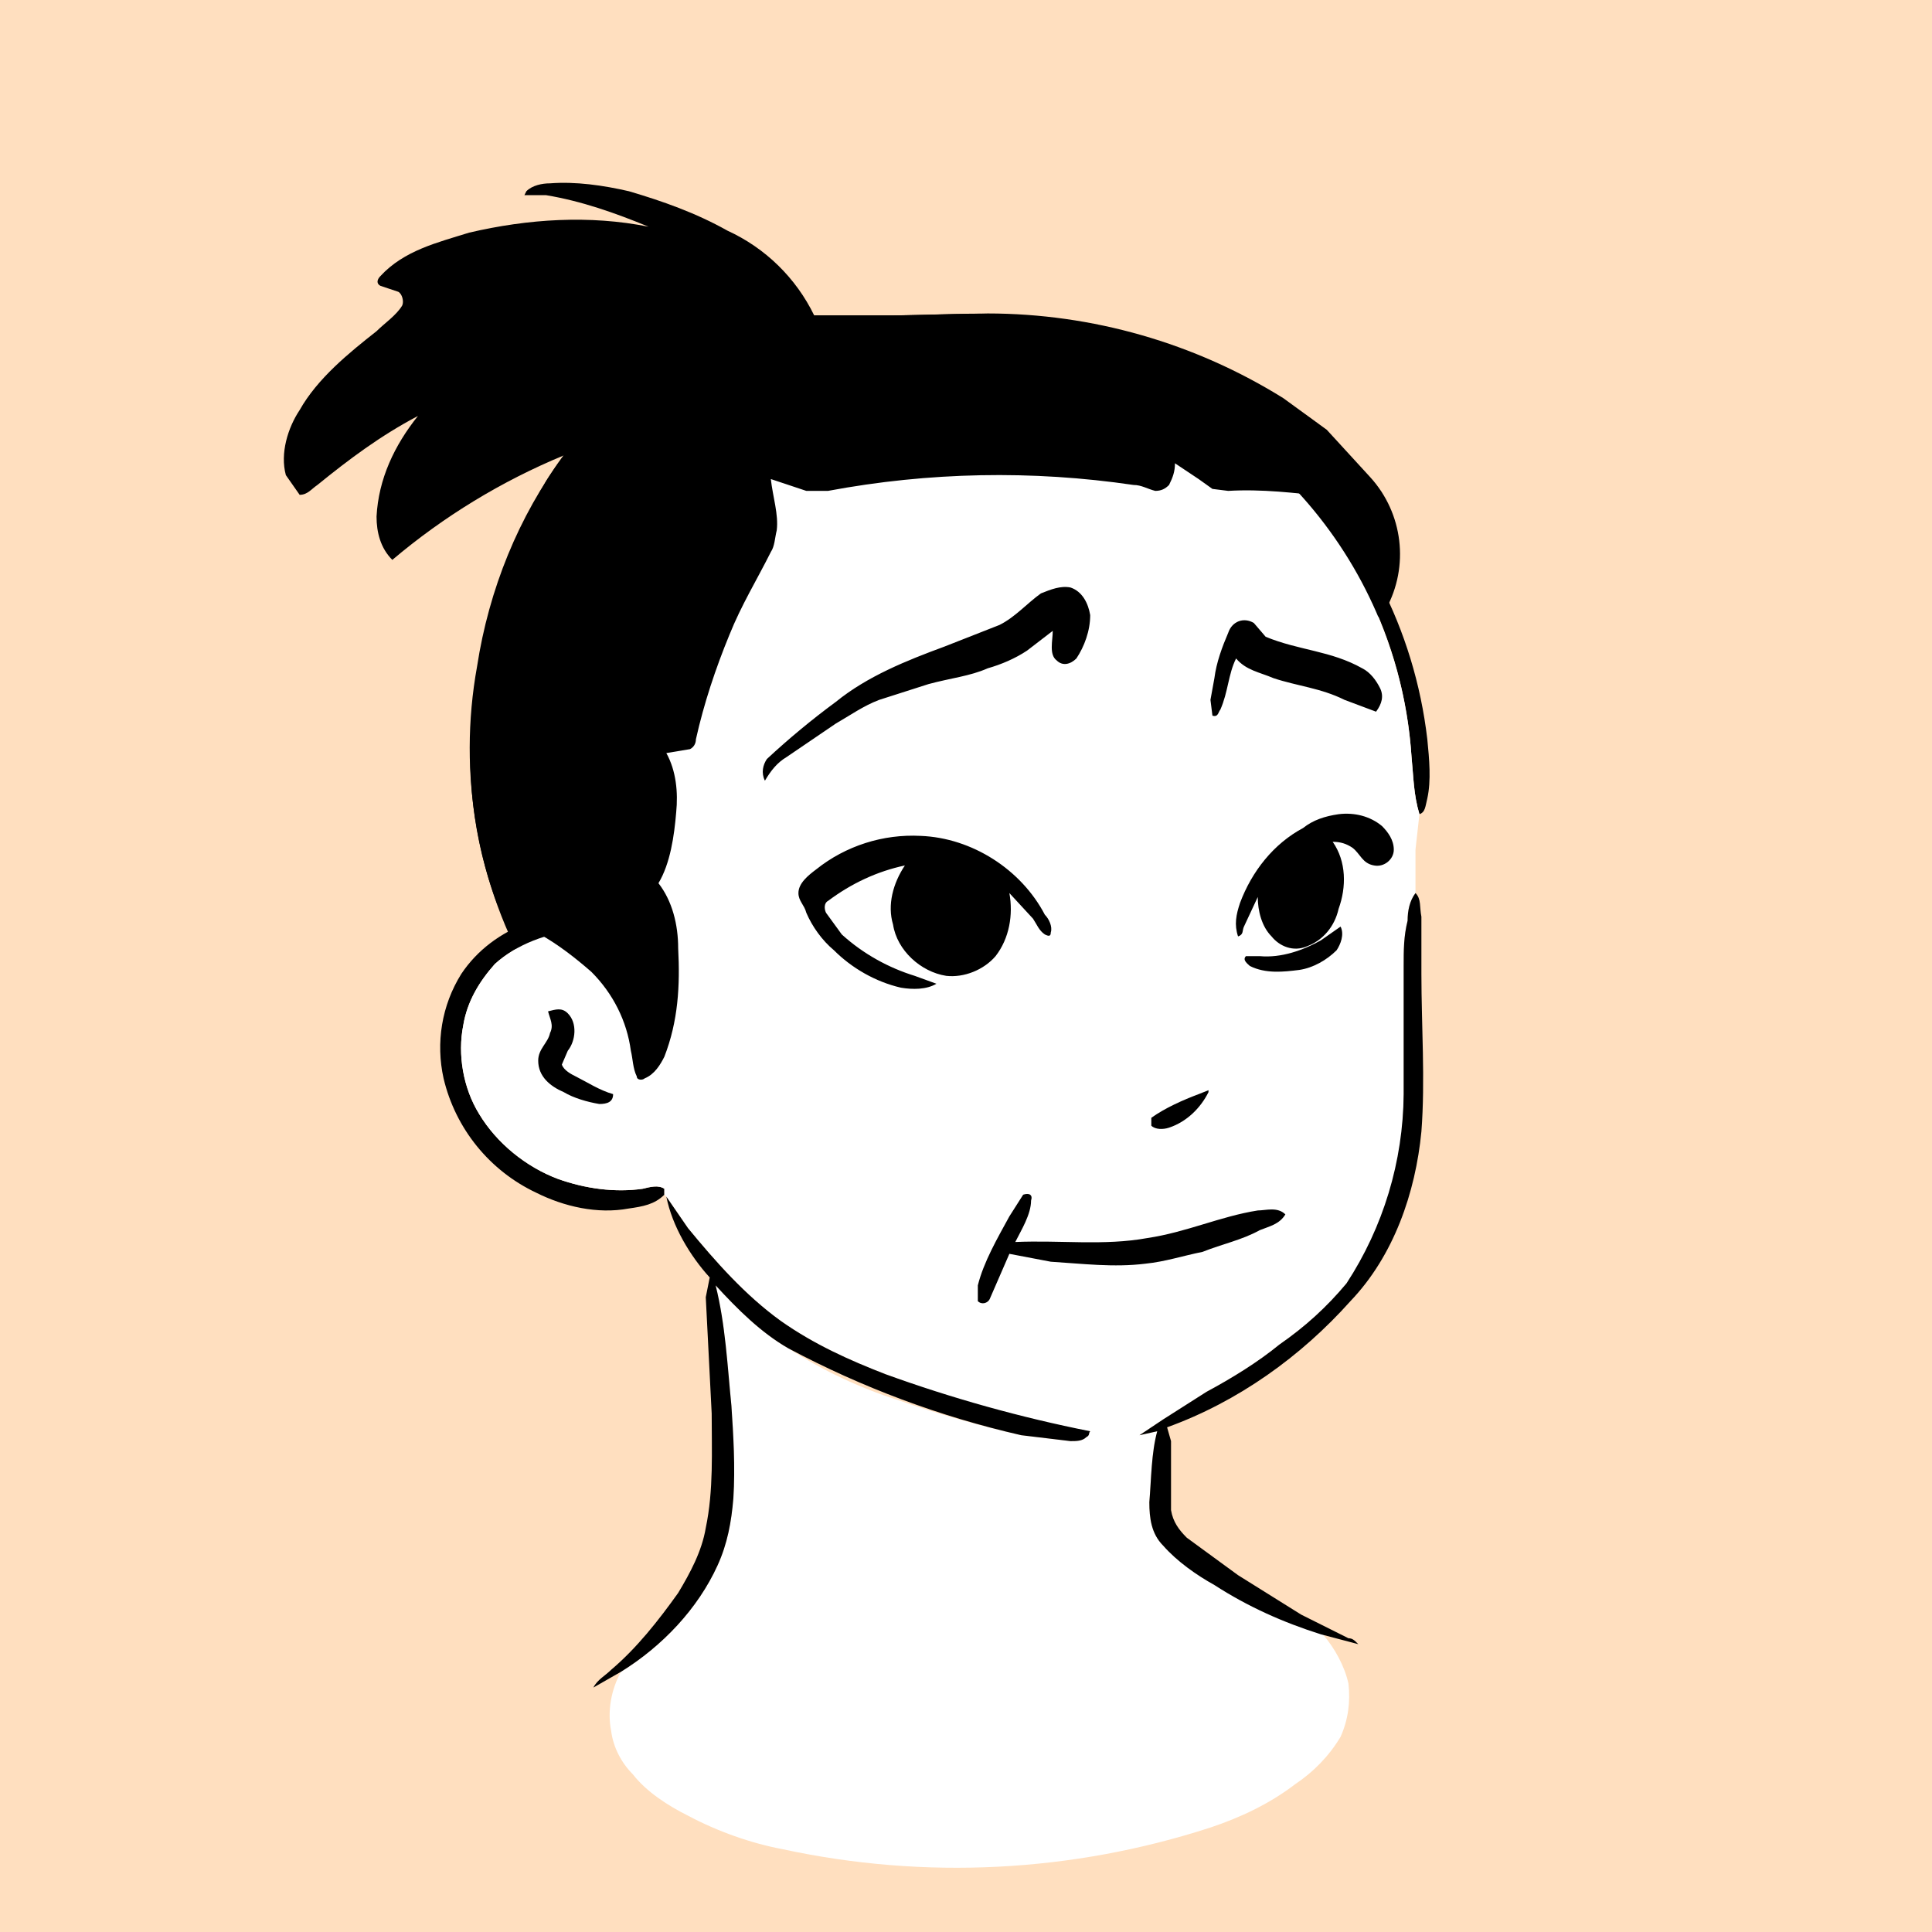
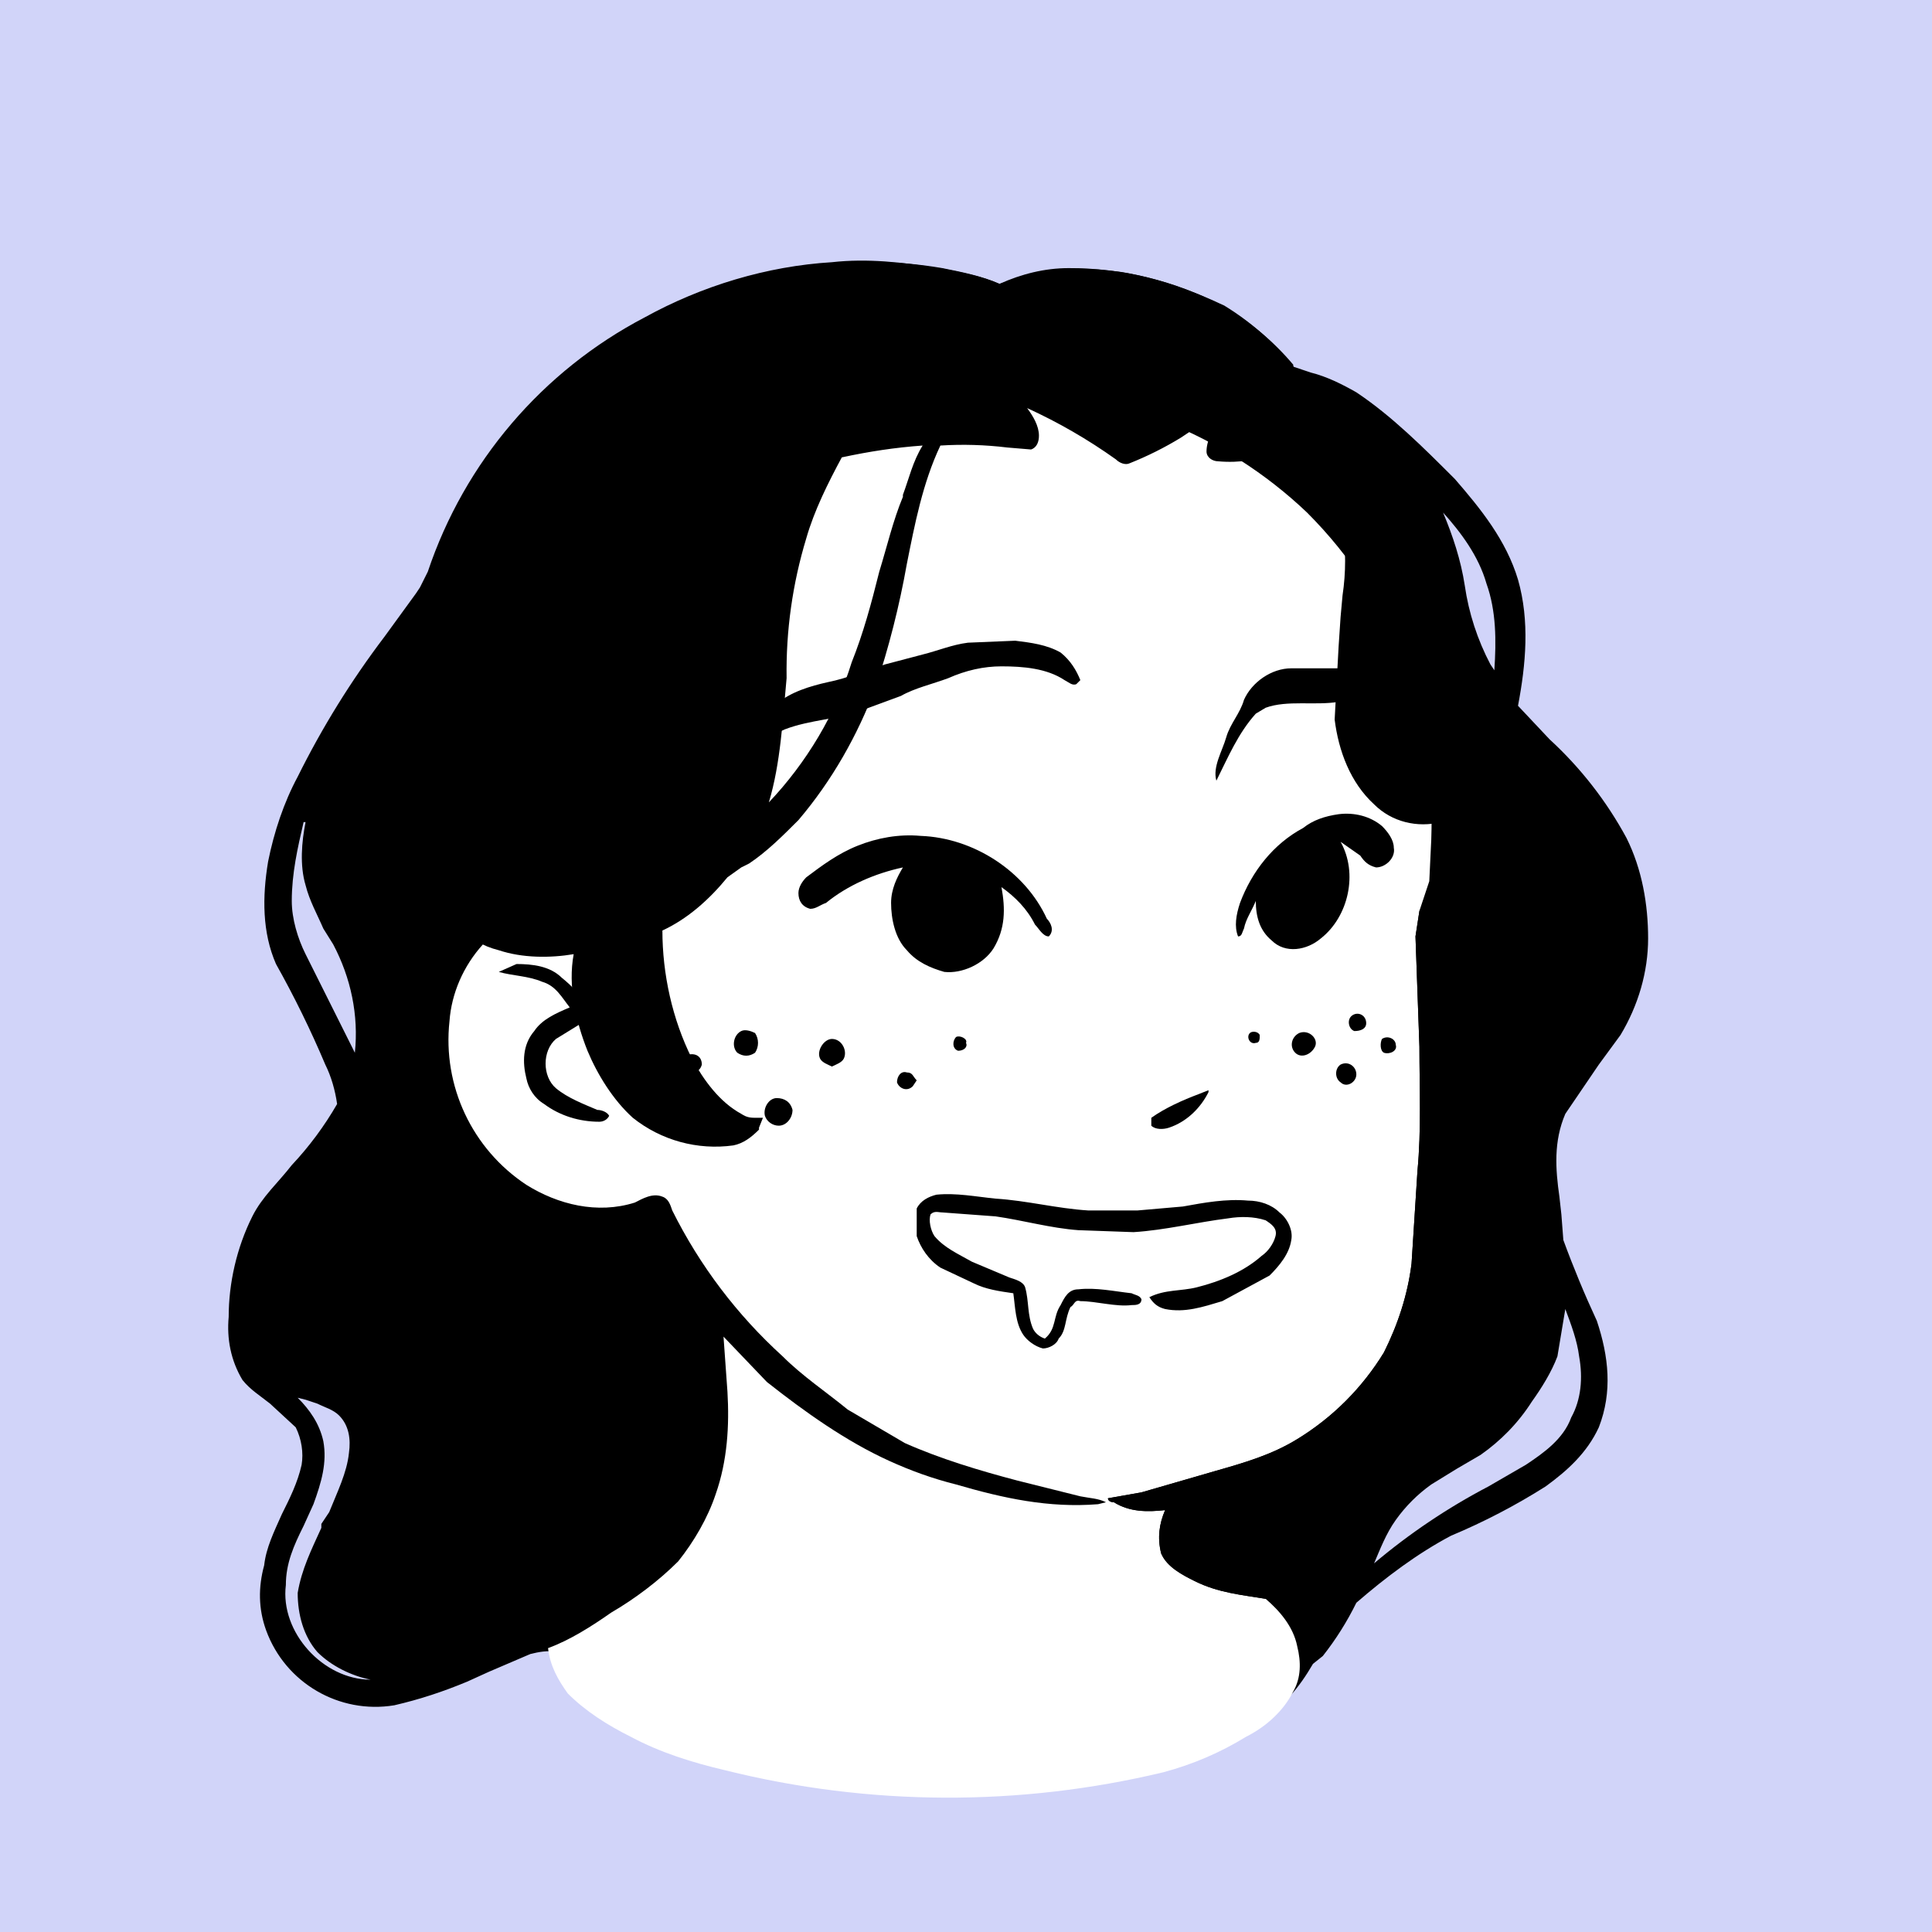
<svg xmlns="http://www.w3.org/2000/svg" viewBox="0 0 980 980" fill="none" shape-rendering="auto">
  <mask id="viewboxMask">
    <rect width="980" height="980" rx="0" ry="0" x="0" y="0" fill="#fff" />
  </mask>
  <g mask="url(#viewboxMask)">
-     <rect fill="#ffdfbf" width="980" height="980" x="0" y="0" />
+     <rect fill="#d1d4f9" width="980" height="980" x="0" y="0" />
    <g transform="translate(10 -60)">
-       <path d="M269 153c13-1 27 1 40 4 17 5 34 11 50 20a91 91 0 0 1 44 43h41l47-1a284 284 0 0 1 150 43l22 16 22 24a58 58 0 0 1 8 67c-2 4-7 6-11 3s-6-8-9-13l-16-26-10-23-35-1c-4 0-8-1-11-4l-14-10c-1 4-3 9-6 12-3 4-9 0-13-1-22-4-44-6-67-6-24 0-47 3-71 6l-23 4-8-2-18-5 3 17-1 14c0 4-3 8-5 12l-19 37c-6 17-12 34-16 52 0 2-1 4-3 5l-12 2c5 9 6 20 5 30-1 12-3 25-9 36 7 9 9 20 10 32 2 19 0 38-7 55-2 5-5 10-10 12-1 1-4 1-4-1-2-3-2-7-2-11l-3-13-18-1c-8-2-16-7-21-14l-9-10a233 233 0 0 1-28-159c6-39 21-76 44-107a330 330 0 0 0-87 53c-6-6-8-14-8-22 1-19 9-36 21-51-19 10-35 22-51 35-3 2-5 5-9 5l-7-10c-3-11 1-24 7-33 9-16 25-29 39-40 4-4 10-8 13-13 1-2 0-6-2-7l-9-3c-2-1-2-3 0-5 12-13 29-17 45-22 30-7 61-9 91-3-17-7-34-13-52-16h-11l1-2c3-3 8-4 12-4Z" fill="#000000" />
-       <path d="M495 231a231 231 0 0 1 219 204c1 10 2 21 0 30-1 4-1 7-4 8-3-10-3-19-4-29a220 220 0 0 0-239-205c-42 4-83 19-117 44l-17 13a221 221 0 0 0-78 164c0 23 7 43 15 64h17c3 1 4 4 2 6l-6 2c-15 1-31 7-42 17-8 9-14 19-16 31-3 15 0 32 8 45 9 15 24 27 40 33 14 5 29 7 43 5 4-1 8-2 11 0v3c-5 5-11 6-18 7-16 3-33-1-47-8a86 86 0 0 1-47-58c-4-18-1-37 9-53 8-12 20-21 34-26-7-14-10-28-12-43-2-18-2-35 0-53 1-13 4-25 8-38a227 227 0 0 1 99-122c41-28 92-43 142-41Z" fill="#000" />
-       <path d="M535 244a220 220 0 0 1 171 200c1 10 1 19 4 29l-2 18v22c-3 4-4 9-4 14-2 8-2 15-2 23v65c0 21-3 42-11 61-4 13-10 24-18 35-10 12-21 22-34 31-11 9-24 17-37 24l-22 14-12 8 9-2c-3 11-3 24-4 36 0 8 1 16 7 22a235 235 0 0 0 81 45c6 7 11 16 13 25 1 9 0 18-4 27-6 10-14 18-23 24-13 10-28 17-43 22a417 417 0 0 1-217 11c-16-3-33-9-48-17-10-5-21-12-28-21-6-6-10-14-11-22-2-10 0-21 5-30 21-13 39-32 49-54 5-11 7-22 8-34 1-16 0-32-1-47-2-20-3-41-8-61 11 12 23 24 37 32 17 11 36 20 55 26 20 7 41 13 63 18l25 3c3 0 6 0 8-2 2-1 1-2 2-3l-17-2c-29-7-58-16-87-27-18-7-36-15-53-27-18-13-33-30-47-47l-11-16-1-1v-3c-3-2-7-1-11 0-14 2-29 0-43-5-16-6-31-18-40-33-8-13-11-30-8-45 2-12 8-22 16-31 11-10 27-16 42-17l6-2c2-2 1-5-2-6h-17c-8-21-15-41-15-64-1-14 2-27 5-41a221 221 0 0 1 73-123l17-13a230 230 0 0 1 185-39Z" fill="#ffffff" />
-       <path d="M708 513c3 3 2 7 3 12v29c0 26 2 54 0 80-3 31-14 63-36 86-25 28-57 51-93 64l2 7v35c1 6 4 10 8 14l26 19 32 20 24 12c2 0 3 1 5 3l-19-5c-19-6-37-14-54-25-9-5-19-12-26-20-6-6-7-14-7-22 1-12 1-25 4-36l-9 2 12-8 22-14c13-7 26-15 37-24 13-9 24-19 34-31a178 178 0 0 0 29-96v-65c0-8 0-15 2-23 0-5 1-10 4-14ZM278 574c5 5 4 14 0 19l-3 7c1 3 5 5 7 6 6 3 12 7 19 9 0 4-3 5-7 5-6-1-13-3-18-6-7-3-13-8-13-16 0-6 5-9 6-14 2-4 0-7-1-11 4-1 7-2 10 1ZM328 667l11 16c14 17 29 34 47 47 17 12 35 20 53 27a714 714 0 0 0 104 29c-1 1 0 2-2 3-2 2-5 2-8 2l-25-3a478 478 0 0 1-118-44c-14-8-26-20-37-32 5 20 6 41 8 61 1 15 2 31 1 47-1 12-3 23-8 34-10 22-28 41-49 54l-14 8c2-4 6-6 9-9 13-11 24-25 34-39 6-10 12-21 14-33 4-19 3-39 3-58l-3-59 2-10c-10-11-19-26-22-41Z" fill="#000" />
-       <g fill="#000000">
-         <path d="M669 473c8-1 16 1 22 6 3 3 6 7 6 12s-5 9-10 8c-6-1-7-6-11-9-3-2-6-3-10-3 7 10 7 23 3 34-2 9-8 16-16 19-7 3-14 0-18-5-5-5-7-13-7-20l-7 15c-1 2 0 4-3 5-2-6-1-11 1-17 6-16 17-30 32-38 5-4 11-6 18-7ZM457 484c26 1 51 17 63 40 2 2 4 6 3 9 0 2-1 2-3 1-3-2-4-5-6-8l-12-13c2 11 0 23-7 32-6 7-16 11-25 10-13-2-25-13-27-26-3-10 0-21 6-30-14 3-27 9-39 18-2 1-2 4-1 6l8 11c11 10 24 17 37 21l11 4c-5 3-12 3-18 2-13-3-25-10-34-19-6-5-11-12-14-19-1-4-4-6-4-10 0-5 5-9 9-12 15-12 34-18 53-17Z" />
-         <path d="M670 530c2 4 0 9-2 12-5 5-12 9-19 10-8 1-17 2-25-2-1-1-4-3-2-5h7c11 1 22-3 31-8l10-7Z" />
-       </g>
-       <path d="M533 358c6 2 9 8 10 14 0 8-3 16-7 22-3 3-7 4-10 1-4-3-2-10-2-15l-13 10c-6 4-13 7-20 9-9 4-19 5-30 8l-25 8c-8 3-15 8-22 12l-25 17c-5 3-8 7-11 12-2-4-1-8 1-11a401 401 0 0 1 35-29c16-13 36-21 55-28l28-11c8-4 14-11 21-16 5-2 10-4 15-3ZM626 376l6 7c17 7 33 7 49 16 4 2 7 6 9 10s1 8-2 12l-16-6c-12-6-24-7-36-11-7-3-14-4-19-10-4 8-4 17-8 26-1 1-1 4-4 3l-1-8 2-11c1-8 4-16 7-23 2-6 8-8 13-5Z" fill="#000000" />
+       <path fill-rule="evenodd" clip-rule="evenodd" d="M412 193c18-2 36 0 54 3h1c10 2 21 4 30 8 11-5 23-8 35-8a167 167 0 0 1 78 19 134 134 0 0 1 36 30v1l6 2 3 1c8 2 16 6 23 10 18 12 34 28 50 44 13 15 26 31 32 51 6 21 4 43 0 64l16 17a192 192 0 0 1 39 50c8 16 11 34 11 51s-5 34-14 49l-11 15-17 25c-6 14-5 28-3 42l1 9 1 13a533 533 0 0 0 17 41c6 18 8 36 1 54-6 13-16 22-27 30a323 323 0 0 1-48 25c-17 9-33 21-48 34a151 151 0 0 1-17 27l-5 4c-7 12-15 22-27 28-16 8-32 8-49 9-11 0-21-1-32-4-16-3-32-11-48-18-14-6-28-13-42-17-11-3-22-5-33-1-7 2-13 7-18 12l-9 7c-7 5-14 8-22 9-15 1-31-2-46-6-13-3-26-6-38-13l-9-5-11-7c-4-1-9 0-13 1l-21 9-11 5c-12 5-24 9-37 12a59 59 0 0 1-65-38c-4-11-4-22-1-33 1-9 5-17 9-26 4-8 8-16 10-25 1-6 0-13-3-19l-13-12c-5-4-10-7-14-12-6-10-8-21-7-32 0-17 4-35 12-51 5-10 13-17 20-26a167 167 0 0 0 23-31c-1-7-3-14-6-20a507 507 0 0 0-25-51c-7-16-7-34-4-52 3-15 8-30 15-43a443 443 0 0 1 44-71l16-22 2-3 4-8a227 227 0 0 1 110-129c29-16 62-26 95-28Zm310 127c9 10 18 22 22 36 5 14 5 29 4 44l-2-3a124 124 0 0 1-13-40c-2-13-6-25-11-37ZM145 477h-1c-3 13-6 26-6 40 0 9 3 19 7 27l10 20 15 30c2-19-2-38-11-55l-5-8c-3-7-7-14-9-22-3-10-2-22 0-32Zm639 247c3 8 6 16 7 24 2 11 1 22-4 31-4 11-14 18-23 24l-19 11a319 319 0 0 0-58 39c3-7 6-15 11-22s11-13 18-18l13-8 12-7c10-7 19-16 26-27 5-7 10-15 13-23l4-24Zm-639 46-4-1c6 6 11 13 13 22 2 11-1 21-5 32l-5 11c-5 10-9 19-9 30-3 24 19 48 43 48-10-2-20-7-27-14-7-8-10-19-10-30 2-12 7-22 12-33v-2l4-6c4-10 9-20 10-30 1-7 0-14-5-19-3-3-7-4-11-6l-6-2Z" fill="#000000" />
+       <path d="M528 244c41 6 80 22 113 47 28 21 50 49 65 81 13 28 20 60 19 91-1 15-3 30-8 44h-2l1-21c1-30-2-59-13-87-10-30-28-57-50-79-42-40-98-62-156-63a243 243 0 0 0-196 94 207 207 0 0 0-40 139l2 25c8 0 19 0 25 7l-3 3-17 1c-12 1-24 5-33 13a64 64 0 0 0-17 39c-5 32 12 65 39 83 16 10 36 15 55 9 4-2 9-5 14-3 3 1 4 4 5 7a251 251 0 0 0 90 100c8 7 18 13 28 18 18 8 38 14 57 19l32 8c5 1 9 1 13 3l-4 1c-25 2-48-3-72-10-12-3-23-7-34-12a306 306 0 0 1-84-63l2 28c1 17 0 35-6 52-4 12-11 24-19 34-10 10-22 19-34 26-10 7-21 14-32 18l-16 5 9-9 31-20 22-17a95 95 0 0 0 32-56c2-14 2-28 2-43v-27c-10-14-22-29-27-46-17 8-38 7-55-1-17-7-32-19-43-33-12-17-19-36-21-56s2-40 15-56c9-10 22-18 35-21-4-14-6-29-6-44a234 234 0 0 1 83-173 249 249 0 0 1 199-55Z" fill="#000" />
+       <path d="M653 320c22 22 40 49 50 79 11 28 14 57 13 87l-1 21-5 15-2 13 2 56c0 21 1 42-1 63l-3 47c-2 16-7 31-14 45-11 18-26 33-44 44-13 8-27 12-41 16l-38 11-17 3c0 1 1 2 3 2 8 5 17 5 26 4-3 7-4 14-2 22 3 7 11 11 17 14 12 6 24 7 36 9 7 6 14 14 16 24 2 8 2 16-2 23-5 10-14 18-24 23-13 8-27 14-42 18a468 468 0 0 1-222-1c-17-4-33-9-48-17-12-6-23-13-32-22-5-7-9-14-10-23 11-4 22-11 32-18 12-7 24-16 34-26 8-10 15-22 19-34 6-17 7-35 6-52l-2-28 22 23c19 15 40 30 62 40 11 5 22 9 34 12 24 7 47 12 72 10l4-1c-4-2-8-2-13-3l-32-8c-19-5-39-11-57-19l-29-17c-11-9-23-17-33-27a251 251 0 0 1-56-74c-1-3-2-6-5-7-5-2-10 1-14 3-19 6-39 1-55-9a88 88 0 0 1-39-83c1-14 7-28 17-39 9-8 21-12 33-13l17-1 3-3c-6-7-17-7-25-7l-2-25a207 207 0 0 1 40-139 243 243 0 0 1 196-94c58 1 114 23 156 63Z" fill="#ffffff" />
+       <path d="M710 522c3 0 3 4 4 6 3 11 4 23 5 34l2 21c1 22 2 43 1 65-1 21-1 44-5 65a136 136 0 0 1-80 99c-15 7-31 11-48 13v15c1 3 3 4 5 6 12 6 23 8 36 11 12 3 24 5 36 11-3 3-7 4-11 4-7 1-15-1-23-1-12-2-24-3-36-9-6-3-14-7-17-14-2-8-1-15 2-22-9 1-18 1-26-4-2 0-3-1-3-2l17-3 38-11c14-4 28-8 41-16 18-11 33-26 44-44 7-14 12-29 14-45l3-47c2-21 1-42 1-63l-2-56 2-13ZM252 549c8 0 17 1 23 7 5 4 10 9 12 15 1 3 0 6-2 8l-13 8c-7 6-7 19 0 25 6 5 14 8 21 11 2 0 5 1 6 3-1 2-3 3-5 3-10 0-20-3-28-9-5-3-8-8-9-13-2-8-2-17 4-24 4-6 11-9 18-12-4-5-7-11-14-13-7-3-15-3-22-5l9-4Z" fill="#000" />
+       <path d="M669 473c8-1 16 1 22 6 3 3 6 7 6 11 1 5-4 10-9 10-4-1-6-3-8-6l-10-7c9 16 4 38-10 49-7 6-18 8-25 1-6-5-8-12-8-20-2 5-5 9-6 14-1 2-1 4-3 4-2-5-1-11 1-17 6-16 17-30 32-38 5-4 11-6 18-7ZM457 484c27 1 53 18 64 42 2 2 4 6 1 9-3 0-5-4-7-6-4-8-10-14-17-19 2 11 2 21-4 31-5 8-16 13-25 12-7-2-14-5-19-11-6-6-8-16-8-24 0-7 3-13 6-18-14 3-28 9-39 18-3 1-5 3-8 3-4-1-6-4-6-8 0-3 2-6 4-8 8-6 16-12 26-16s21-6 32-5Z" fill="#000000" />
+       <path d="M505 385c8 1 16 2 23 6 5 4 8 9 10 14l-2 2c-2 1-4-1-6-2-9-6-21-7-32-7-9 0-18 2-27 6-8 3-17 5-24 9l-19 7c-13 5-27 5-40 10-7 3-12 9-18 13l-9 9c1-8 5-16 10-22l13-13c7-6 17-9 26-11 10-2 19-6 29-9l19-5c8-2 15-5 23-6l24-1ZM671 399c7 1 14 4 22 4v3c-7 6-15 9-24 10-12 2-26-1-37 3l-5 3c-9 10-14 22-20 34-2-7 3-15 5-22s7-12 9-19c4-9 14-16 24-16h26Z" fill="#000000" />
+       <path d="M676 575c3-2 7 0 7 4 0 3-3 4-6 4-3-1-4-6-1-8ZM366 583c2-1 5 0 7 1 2 3 2 7 0 10-3 2-6 2-9 0-3-3-2-9 2-11ZM624 584c1-1 4-1 5 1 0 2 0 4-2 4-3 1-5-3-3-5ZM649 584c5-2 10 3 8 7s-7 6-10 3-2-8 2-10ZM475 586c2-1 6 1 5 3 1 2-1 4-4 4-3-1-3-5-1-7ZM691 587c3-2 7 0 7 3 1 3-3 5-6 4-2-1-2-5-1-7ZM412 587c5 0 8 6 6 10-1 2-4 3-6 4-2-1-5-2-6-4-2-4 2-10 6-10ZM339 595c4-1 7 1 7 5-1 4-5 5-8 3-2-2-2-6 1-8ZM670 600c4-2 8 1 8 5s-5 7-8 4c-3-2-3-7 0-9ZM450 604c3 0 3 2 5 4l-2 3c-3 3-7 1-8-2 0-3 2-6 5-5ZM384 617c4 0 7 2 8 6 0 4-3 8-7 8-3 0-6-2-7-5-1-4 2-9 6-9Z" fill="#000000" />
      <path d="M603 613v1c-4 8-11 15-20 18-3 1-7 1-9-1v-4c7-5 16-9 24-12l5-2Z" fill="#000000" />
-       <path d="M513 669c0 7-5 15-8 21 23-1 45 2 67-2 20-3 37-11 56-14 4 0 10-2 14 2-3 5-8 6-13 8-9 5-19 7-29 11-10 2-19 5-29 6-16 2-32 0-48-1l-21-4-10 23c-1 2-4 3-6 1v-8c3-12 10-24 16-35l7-11c3-1 5 0 4 3Z" fill="#000000" />
-       <path d="M508 220a271 271 0 0 1 97 24c14 7 29 14 42 23 8 5 16 11 22 18l22 25c-9 4-18 3-27 2-17-2-34-4-51-3l-8-1-7-5-12-8c0 4-1 7-3 11-2 2-4 3-7 3-4-1-7-3-11-3a470 470 0 0 0-155 3h-11l-18-6c1 9 4 18 3 26-1 4-1 8-3 11-7 14-15 27-21 42-7 17-13 35-17 53 0 2-1 4-3 5l-12 2c5 9 6 20 5 30-1 12-3 26-9 36 7 9 10 21 10 33 1 19 0 37-7 55-2 4-5 9-10 11-1 1-4 1-4-1-2-4-2-9-3-13-2-15-9-29-20-40-8-7-17-14-26-19-6-2-11-4-16-8l-6-8c-12-32-16-67-12-101a285 285 0 0 1 37-113c10-16 22-30 35-43 10-9 20-17 31-23l14-5 32-11 19-2h43c23 0 44-2 67 0Z" fill="#000000" />
+       <path d="M465 666c10-1 20 1 30 2 16 1 31 5 47 6h25l23-2c11-2 22-4 33-3 6 0 12 2 16 6 4 3 7 9 6 14-1 7-6 13-11 18l-24 13c-10 3-19 6-29 4-4-1-6-3-8-6 8-4 16-3 24-5 12-3 24-8 33-16 3-2 6-6 7-10s-2-6-5-8c-6-2-13-2-19-1-16 2-32 6-48 7l-28-1c-14-1-28-5-42-7l-27-2c-2 0-4-1-6 1-1 3 0 8 2 11 5 6 12 9 19 13l19 8c3 1 7 2 8 5 2 7 1 14 4 21 1 2 3 4 6 5 6-5 4-11 8-17 2-4 4-8 9-8 9-1 18 1 27 2 2 1 4 1 5 3 0 3-3 3-5 3-8 1-18-2-26-2-3-1-3 2-5 3-3 6-2 12-6 16-1 3-5 5-8 5-4-1-8-4-10-7-4-6-4-14-5-21-7-1-14-2-20-5l-17-8c-6-4-10-10-12-16v-14c2-4 6-6 10-7Z" fill="#000000" />
+       <path fill-rule="evenodd" clip-rule="evenodd" d="M468 196a218 218 0 0 0-234 122 323 323 0 0 0-25 186l4 19c1 3 3 6 5 6l4 1h1c5 6 12 10 20 12 12 4 26 4 38 2-3 16 1 34 7 49 5 12 13 25 23 34a67 67 0 0 0 51 14c5-1 9-4 13-8v-1l2-5h-3c-3 0-5 0-8-2-11-6-19-17-25-28-10-20-15-43-15-65 13-6 24-16 33-27l7-5 4-2c9-6 17-14 25-22 17-20 30-43 39-67a443 443 0 0 0 16-63c4-20 8-41 17-60a185 185 0 0 1 34 1l12 1c3-1 4-4 4-7 0-5-3-10-6-14a272 272 0 0 1 45 26c2 2 5 3 7 2a172 172 0 0 0 26-13l6-4 14-7c-3 5-7 12-7 18 0 3 3 5 6 5 11 1 21-1 32-4l4-1c4-1 8 2 11 4 9 9 15 22 16 34a118 118 0 0 1 0 35l-1 11-1 15-2 37c2 16 8 32 20 43 9 9 22 12 34 9 6-2 12-6 16-10 5-4 7-9 7-16l-11 4-14 4v-8c4-3 8-7 10-11l-2-9-1-7-3-23-3-25-1-7c-2-14-4-27-9-41a162 162 0 0 0-42-68c-6-4-11-7-18-9a136 136 0 0 0-39-36c-17-8-34-14-52-17-15-2-32-3-46 1l-16 5c-9-4-19-6-29-8Zm-20 115c3-8 5-17 10-25-14 1-27 3-41 6-7 13-14 27-18 41a232 232 0 0 0-10 71c-2 21-3 43-9 63 19-20 34-45 42-71 6-15 10-30 14-46 4-13 7-26 12-38v-1Z" fill="#000000" />
    </g>
    <g transform="translate(10 -60)" />
  </g>
</svg>
